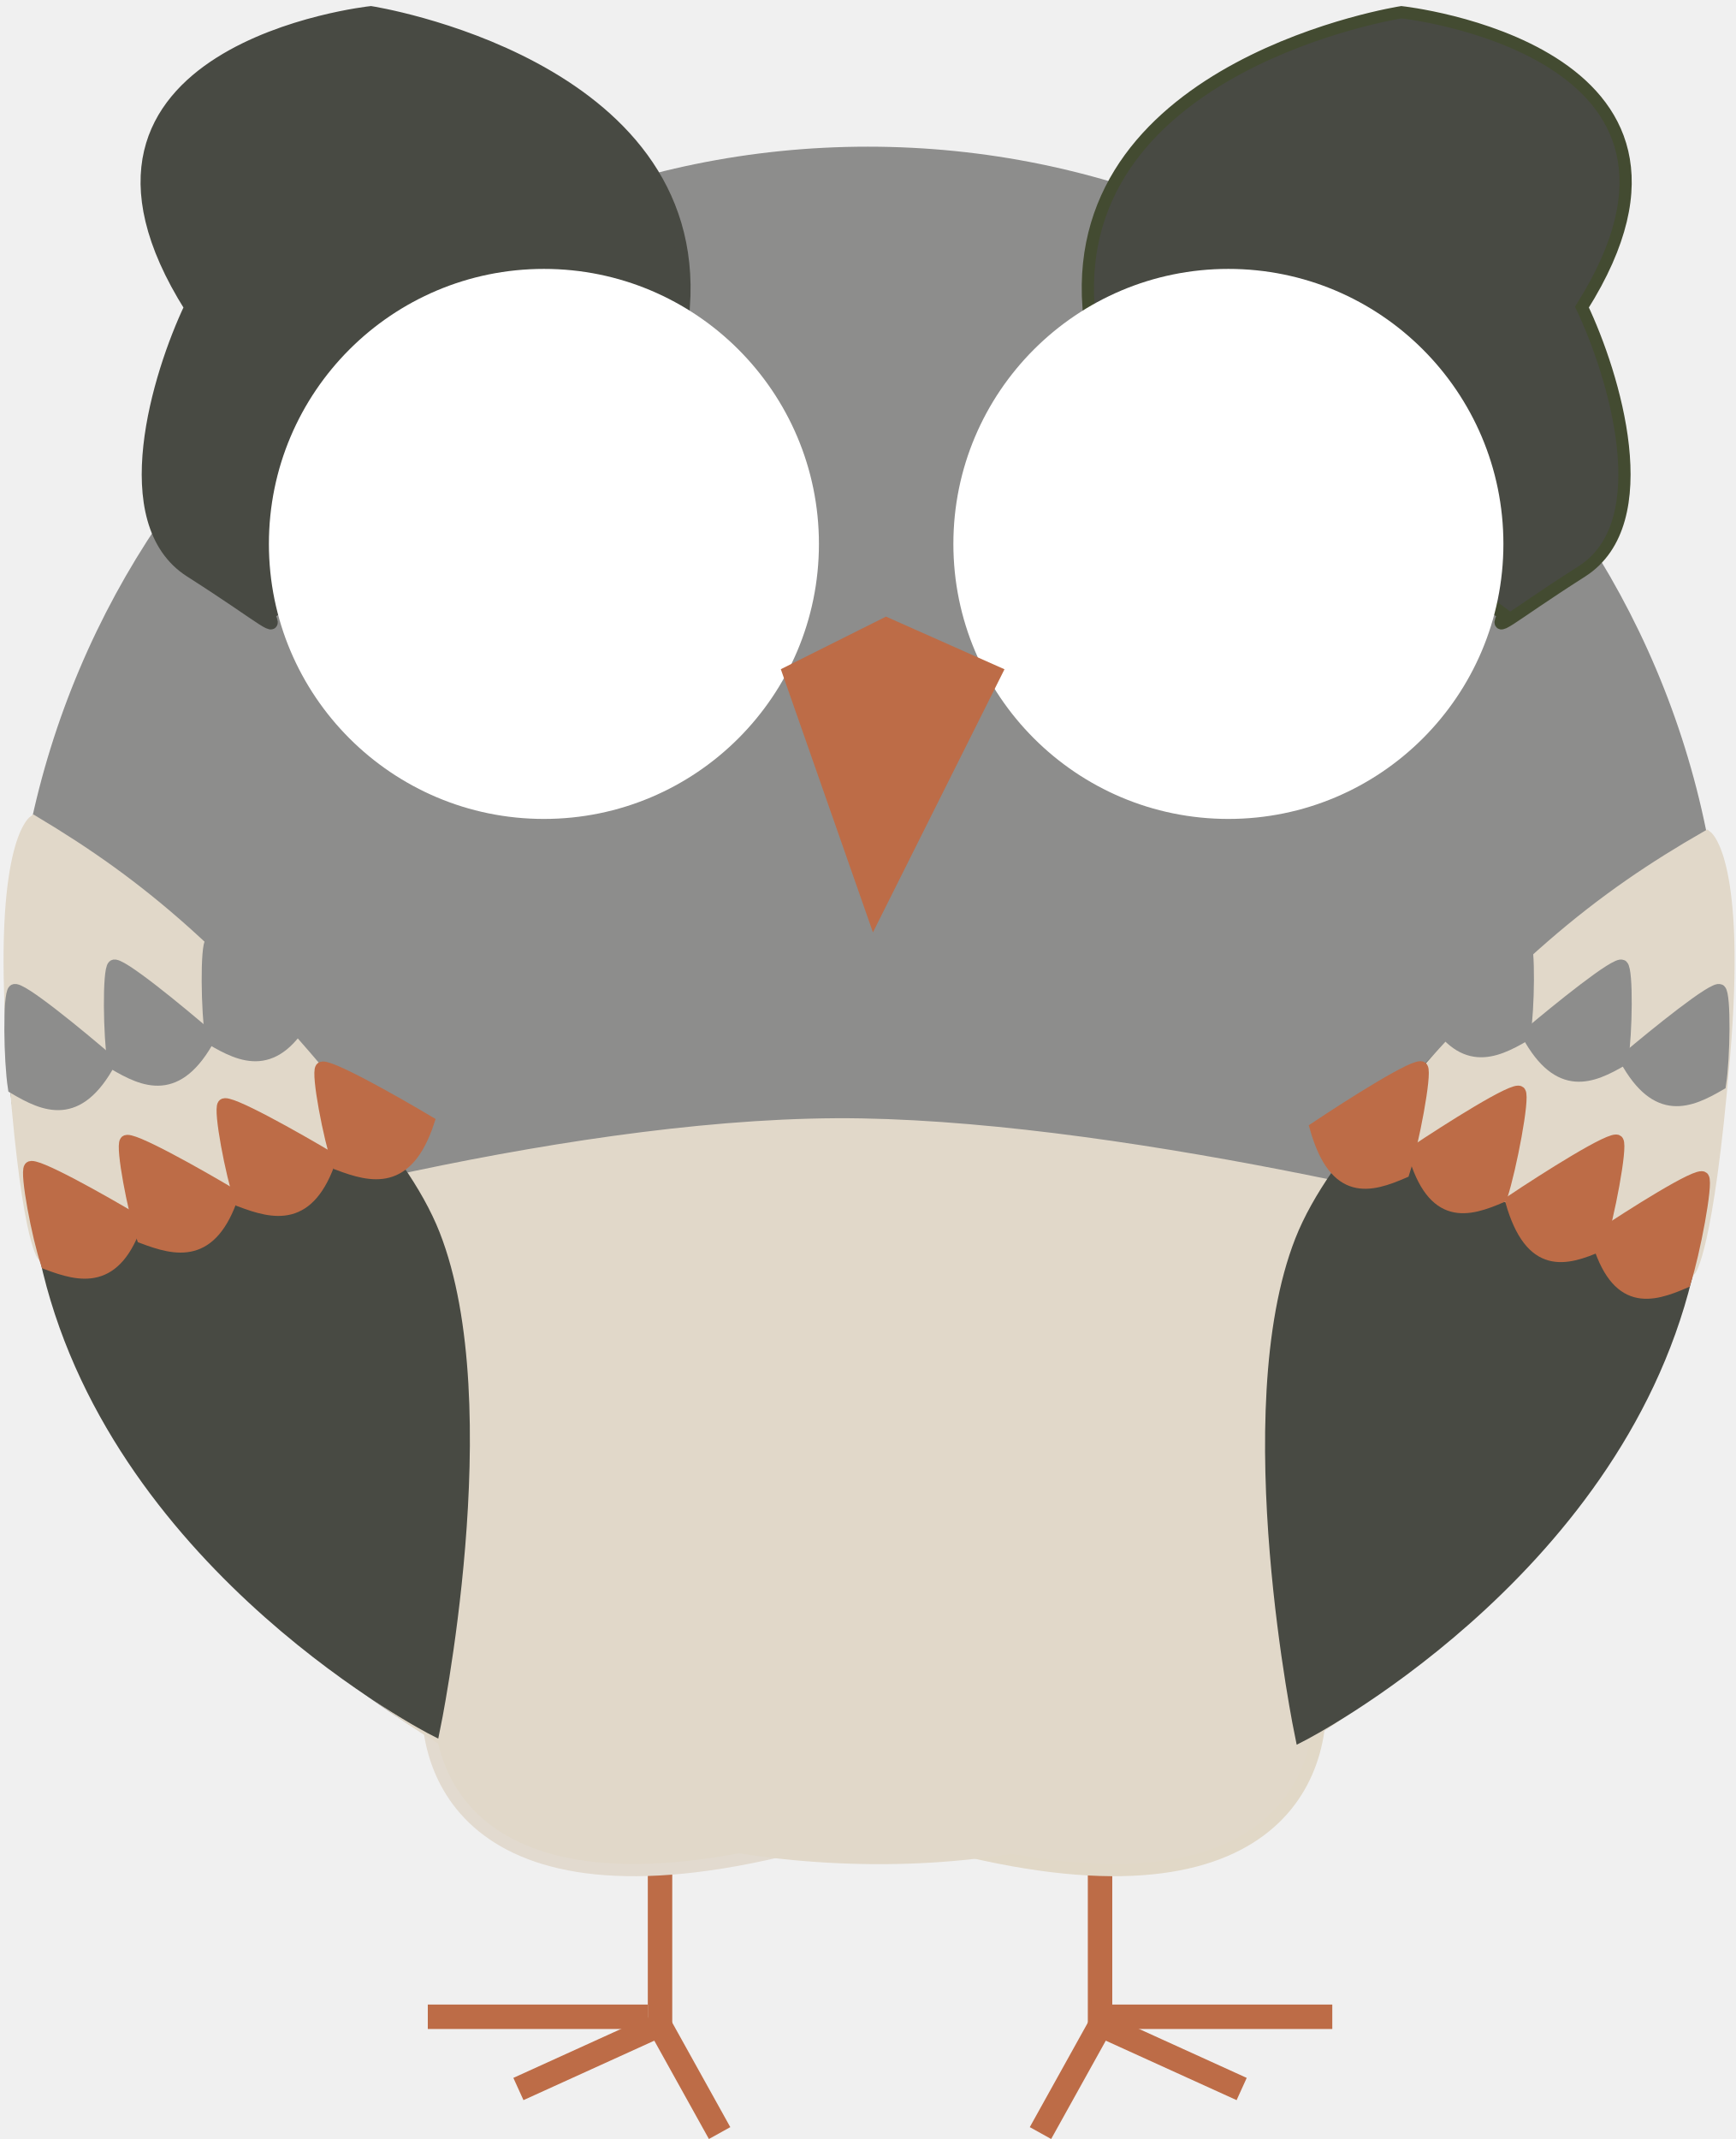
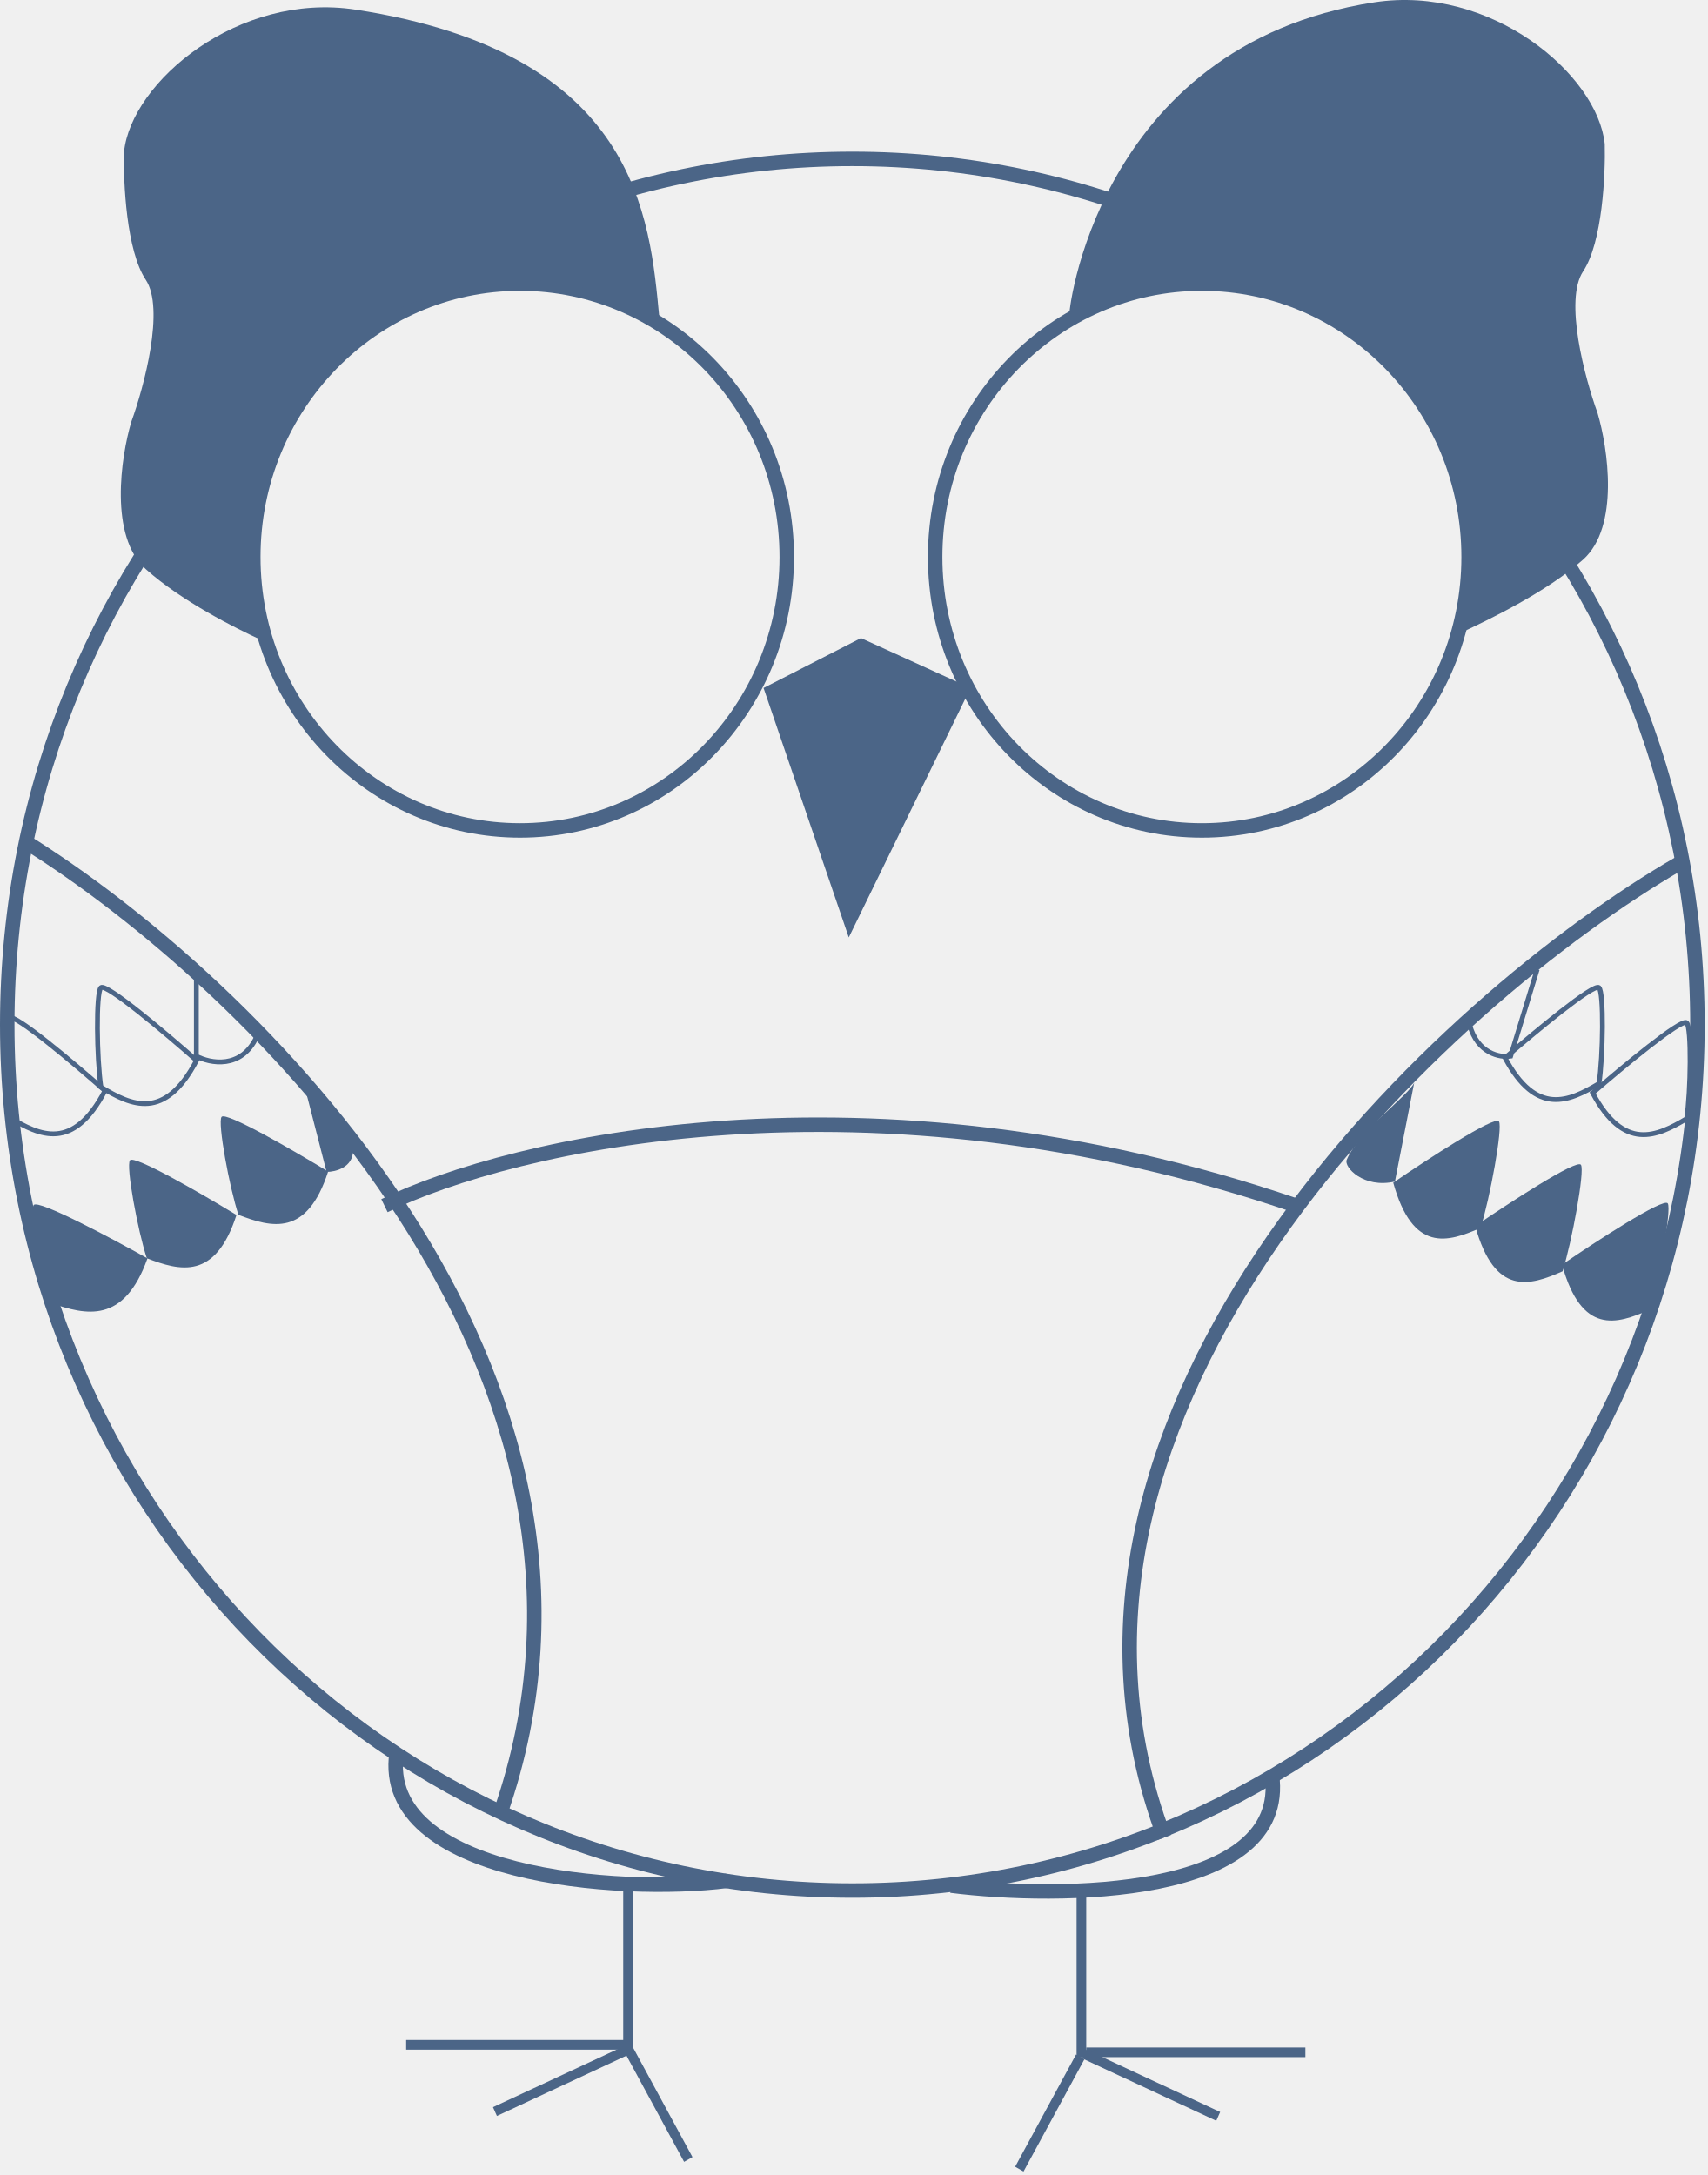
- <svg xmlns="http://www.w3.org/2000/svg" width="142" height="175" viewBox="0 0 142 175" fill="none">
-   <line y1="-1" x2="13" y2="-1" transform="matrix(0 1 1 0 91 153)" stroke="#BD6C47" stroke-width="2" />
-   <line y1="-1" x2="10.296" y2="-1" transform="matrix(-0.485643 0.874157 0.874157 0.485643 91 166)" stroke="#BD6C47" stroke-width="2" />
-   <line y1="-1" x2="18" y2="-1" transform="matrix(1 0 0 -1 91 164)" stroke="#BD6C47" stroke-width="2" />
-   <line y1="-1" x2="12.083" y2="-1" transform="matrix(0.910366 0.413803 0.413803 -0.910366 91 165)" stroke="#BD6C47" stroke-width="2" />
-   <line x1="54" y1="153" x2="54" y2="166" stroke="#BD6C47" stroke-width="2" />
-   <line x1="53.874" y1="165.514" x2="58.874" y2="174.514" stroke="#BD6C47" stroke-width="2" />
-   <line x1="53" y1="165" x2="35" y2="165" stroke="#BD6C47" stroke-width="2" />
-   <line x1="53.414" y1="165.91" x2="42.414" y2="170.91" stroke="#BD6C47" stroke-width="2" />
-   <path d="M35.217 137C33.894 144.54 37.997 157.924 65 151.138L35.217 137Z" fill="#E1D8C9" stroke="#E2DACF" />
-   <path d="M107.783 137C109.106 144.54 105.003 157.924 78 151.138L107.783 137Z" fill="#E1D8C9" stroke="#E1D8C7" />
-   <circle cx="71" cy="82" r="70" fill="#8D8D8C" />
-   <path d="M70.5 92C48.1 91.6 17.5 99.833 5 104C10.167 119.667 30.5 151.2 70.5 152C110.5 152.8 131.5 120.333 137 104C124.167 100.167 92.9 92.4 70.5 92Z" fill="#E1D8C9" stroke="#E1D8C9" />
-   <path d="M114.657 1C114.657 1 87.588 5.21 89.058 25.127L123.026 50.261C122.205 51.936 123.124 50.763 129.426 46.742C135.727 42.721 132.051 30.657 129.426 25.127C142.718 4.016 114.657 1 114.657 1Z" fill="#484A43" stroke="#434B31" />
-   <path d="M30.343 1C30.343 1 57.412 5.21 55.942 25.127L21.974 50.261C22.794 51.936 21.875 50.763 15.574 46.742C9.273 42.721 12.949 30.657 15.574 25.127C2.282 4.016 30.343 1 30.343 1Z" fill="#484A43" stroke="#484A43" />
-   <circle cx="44.5" cy="44.5" r="22.5" fill="white" />
-   <circle cx="100.5" cy="44.5" r="22.5" fill="white" />
-   <path d="M71.5 75L81.5 55L72.5 51L64.5 55L71.5 75Z" fill="#BD6C47" stroke="#BD6C47" />
-   <path d="M35.5 101C30 87 2.5 68.5 2.5 68.5C2.5 68.5 -2 79.5 4 104C10 128.5 35.5 141.5 35.5 141.5C35.5 141.5 41 115 35.5 101Z" fill="#484A43" stroke="#484A43" />
-   <path d="M30 92.5C18.626 78.187 11.235 72.302 2.754 67.229C2.754 67.229 -0.04 69.312 1.036 85.26C2.113 101.207 3.533 102.739 3.533 102.739L30 92.5Z" fill="#E1D8C9" stroke="#E1D8C9" />
-   <path d="M106.444 101.5C111.943 87.5 139.44 69 139.44 69C139.44 69 143.94 80 137.94 104.5C131.941 129 106.444 142 106.444 142C106.444 142 100.945 115.5 106.444 101.5Z" fill="#484A43" stroke="#484A43" />
-   <path d="M111.957 93.254C123.578 79.139 131.071 73.384 139.639 68.459C139.639 68.459 142.396 70.591 141.041 86.519C139.687 102.447 138.241 103.954 138.241 103.954L111.957 93.254Z" fill="#E1D8C9" stroke="#E1D8C9" />
-   <path d="M9 86.863C6.381 91.727 3.658 90.488 1.144 89C0.795 86.714 0.725 81.415 1.144 81.026C1.563 80.637 6.556 84.755 9 86.863Z" fill="#8D8D8C" stroke="#8D8D8C" />
-   <path d="M11.204 99.908C9.47 105.153 6.572 104.406 3.838 103.377C3.098 101.187 2.109 95.98 2.454 95.524C2.799 95.068 8.431 98.257 11.204 99.908Z" fill="#BD6C47" stroke="#BD6C47" />
-   <path d="M130.654 101.277C132.262 106.93 135.124 106.066 137.831 104.901C138.599 102.514 139.667 96.852 139.336 96.364C139.005 95.876 133.41 99.436 130.654 101.277Z" fill="#BD6C47" stroke="#BD6C47" />
-   <path d="M123.654 98.277C125.262 103.93 128.124 103.066 130.831 101.901C131.599 99.514 132.667 93.852 132.336 93.364C132.005 92.876 126.41 96.436 123.654 98.277Z" fill="#BD6C47" stroke="#BD6C47" />
-   <path d="M115.654 94.277C117.262 99.93 120.124 99.067 122.831 97.901C123.599 95.514 124.667 89.852 124.336 89.364C124.005 88.876 118.41 92.436 115.654 94.277Z" fill="#BD6C47" stroke="#BD6C47" />
-   <path d="M107.654 92.277C109.262 97.93 112.124 97.067 114.831 95.901C115.599 93.514 116.667 87.852 116.336 87.364C116.005 86.876 110.41 90.436 107.654 92.277Z" fill="#BD6C47" stroke="#BD6C47" />
-   <path d="M19.039 97.774C17.305 103.019 14.408 102.271 11.673 101.243C10.933 99.052 9.944 93.846 10.289 93.389C10.634 92.934 16.266 96.122 19.039 97.774Z" fill="#BD6C47" stroke="#BD6C47" />
-   <path d="M27.039 94.774C25.305 100.019 22.407 99.271 19.673 98.243C18.933 96.052 17.944 90.846 18.289 90.389C18.634 89.934 24.266 93.122 27.039 94.774Z" fill="#BD6C47" stroke="#BD6C47" />
-   <path d="M35.039 91.774C33.305 97.019 30.407 96.271 27.673 95.243C26.933 93.052 25.944 87.846 26.289 87.389C26.634 86.934 32.266 90.122 35.039 91.774Z" fill="#BD6C47" stroke="#BD6C47" />
-   <path d="M133 86.658C135.572 91.353 138.247 90.156 140.716 88.721C141.059 86.515 141.128 81.4 140.716 81.025C140.305 80.649 135.401 84.624 133 86.658Z" fill="#8D8D8C" stroke="#8D8D8C" />
-   <path d="M125 84.658C127.572 89.353 130.247 88.156 132.716 86.721C133.059 84.515 133.128 79.4 132.716 79.025C132.305 78.649 127.401 82.624 125 84.658Z" fill="#8D8D8C" stroke="#8D8D8C" />
-   <path d="M117 82.658C119.572 87.353 122.247 86.156 124.716 84.721C125.059 82.515 125.128 77.4 124.716 77.025C124.305 76.649 119.401 80.624 117 82.658Z" fill="#8D8D8C" stroke="#8D8D8C" />
-   <path d="M17.145 84.863C14.526 89.727 11.803 88.488 9.289 87C8.939 84.714 8.87 79.415 9.289 79.026C9.708 78.637 14.7 82.755 17.145 84.863Z" fill="#8D8D8C" stroke="#8D8D8C" />
-   <path d="M25.145 82.863C22.526 87.727 19.802 86.488 17.289 85C16.939 82.714 16.87 77.415 17.289 77.026C17.708 76.637 22.701 80.755 25.145 82.863Z" fill="#8D8D8C" stroke="#8D8D8C" />
+ <svg xmlns="http://www.w3.org/2000/svg" width="354" height="451" viewBox="0 0 354 451" fill="none">
+   <line y1="-1" x2="33.621" y2="-1" transform="matrix(0 1 1 0 225.212 393)" stroke="#4B6587" stroke-width="2" />
+   <line y1="-1" x2="26.478" y2="-1" transform="matrix(-0.476718 0.879056 0.869103 0.494631 224.835 427)" stroke="#4B6587" stroke-width="2" />
+   <line y1="-1" x2="45.441" y2="-1" transform="matrix(1 0 0 -1 225.208 424.552)" stroke="#4B6587" stroke-width="2" />
+   <line y1="-1" x2="30.633" y2="-1" transform="matrix(0.906536 0.422129 0.405574 -0.914062 225.212 425)" stroke="#4B6587" stroke-width="2" />
+   <line x1="130.212" y1="391" x2="130.212" y2="424.621" stroke="#4B6587" stroke-width="2" />
+   <line y1="-1" x2="26.478" y2="-1" transform="matrix(0.476718 0.879056 -0.869103 0.494631 129.212 425)" stroke="#4B6587" stroke-width="2" />
+   <line x1="129.654" y1="424" x2="84.212" y2="424" stroke="#4B6587" stroke-width="2" />
+   <line y1="-1" x2="30.633" y2="-1" transform="matrix(-0.906536 0.422129 -0.405574 -0.914062 129.982 424)" stroke="#4B6587" stroke-width="2" />
+   <path d="M351.934 212.483C351.934 311.671 273.453 392.017 176.717 392.017C79.981 392.017 1.5 311.671 1.5 212.483C1.5 113.294 79.981 32.948 176.717 32.948C273.453 32.948 351.934 113.294 351.934 212.483Z" stroke="#4B6587" stroke-width="3" />
+   <path d="M163.119 115.5C163.119 146.843 138.326 172.19 107.817 172.19C77.309 172.19 52.515 146.843 52.515 115.5C52.515 84.157 77.309 58.81 107.817 58.81C138.326 58.81 163.119 84.157 163.119 115.5Z" stroke="#4B6587" stroke-width="3" />
+   <path d="M304.493 115.5C304.493 146.843 279.699 172.19 249.191 172.19C218.682 172.19 193.889 146.843 193.889 115.5C193.889 84.157 218.682 58.81 249.191 58.81C279.699 58.81 304.493 84.157 304.493 115.5Z" stroke="#4B6587" stroke-width="3" />
+   <path d="M175.979 194.379L201.225 142.655L178.504 132.31L158.308 142.655L175.979 194.379Z" fill="#4B6587" />
+   <path d="M21.773 226.162C15.163 238.742 8.287 235.537 1.941 231.69C1.06 225.778 0.883 212.073 1.941 211.067C2.999 210.06 15.603 220.711 21.773 226.162Z" stroke="#4B6587" />
+   <path d="M30.578 260.932C25.703 274.586 17.871 272.747 10.492 270.173C8.555 264.52 6.045 251.057 6.996 249.863C7.947 248.669 23.113 256.745 30.578 260.932Z" fill="#4B6587" />
+   <path d="M323.862 262.233C327.923 276.853 335.148 274.62 341.981 271.607C343.921 265.432 346.616 250.79 345.781 249.528C344.946 248.266 330.821 257.472 323.862 262.233Z" fill="#4B6587" />
+   <path d="M305.862 254.233C309.923 268.853 317.148 266.62 323.981 263.607C325.921 257.432 328.616 242.79 327.781 241.528C326.946 240.266 312.821 249.472 305.862 254.233Z" fill="#4B6587" />
+   <path d="M288.862 245.233C292.923 259.853 300.148 257.62 306.981 254.607C308.921 248.432 311.616 233.79 310.781 232.528C309.946 231.266 295.821 240.472 288.862 245.233Z" fill="#4B6587" />
+   <path d="M49.031 251.932C44.653 265.497 37.339 263.563 30.437 260.903C28.567 255.238 26.07 241.773 26.941 240.594C27.812 239.414 42.031 247.661 49.031 251.932Z" fill="#4B6587" />
+   <path d="M68.031 242.932C63.653 256.497 56.339 254.563 49.437 251.903C47.567 246.238 45.07 232.773 45.941 231.594C46.812 230.414 61.031 238.661 68.031 242.932Z" fill="#4B6587" />
+   <path d="M330.212 226.633C336.706 238.774 343.459 235.681 349.693 231.967C350.559 226.262 350.732 213.035 349.693 212.064C348.654 211.093 336.273 221.372 330.212 226.633Z" stroke="#4B6587" />
+   <path d="M312.042 219.357C318.535 231.498 325.288 228.405 331.522 224.691C332.388 218.986 332.561 205.76 331.522 204.788C330.483 203.817 318.102 214.096 312.042 219.357Z" stroke="#4B6587" />
+   <path d="M40.757 219.886C34.147 232.466 27.271 229.261 20.925 225.414C20.044 219.502 19.867 205.797 20.925 204.791C21.983 203.784 34.587 214.435 40.757 219.886Z" stroke="#4B6587" />
+   <path d="M40.712 200.5V219C43.546 220.5 50.012 221.8 53.212 215" stroke="#4B6587" />
+   <path d="M318.712 201L313.212 219C311.046 219.333 306.312 218.5 304.712 212.5" stroke="#4B6587" />
+   <path d="M5.212 174.5C51.379 203.167 135.712 284.4 103.712 376" stroke="#4B6587" stroke-width="3" />
+   <path d="M348.212 179C299.811 206.952 207.861 291.683 241.409 381" stroke="#4B6587" stroke-width="3" />
+   <path d="M79.712 250C105.712 237.333 179.912 219.6 268.712 250" stroke="#4B6587" stroke-width="3" />
+   <path d="M197.212 391C219.379 393.833 267.312 393.6 263.712 368" stroke="#4B6587" stroke-width="3" />
+   <path d="M150.712 390C128.547 392.833 78.613 389.098 82.212 363.5" stroke="#4B6587" stroke-width="3" />
+   <path d="M67.712 243L63.212 225.5C66.012 227.9 71.046 235.167 73.212 238.5C73.212 242.1 69.546 243 67.712 243Z" fill="#4B6587" />
+   <path d="M289.212 245L293.212 224.5C292.212 227 281.714 234.501 279.212 240.5C278.587 242 282.712 246.5 289.212 245Z" fill="#4B6587" />
+   <path d="M284.944 0.48C226.717 9.445 221.243 66.754 221.741 65.241L227.215 63.249L232.191 61.755L237.665 60.261L242.642 58.767H250.106H256.576L262.548 60.261L269.017 61.755L274.491 64.245L279.468 67.731L284.444 71.217L288.425 74.205L291.909 78.688L295.392 83.668L297.88 87.652L300.369 92.632L302.359 97.612L303.354 103.091L304.35 109.067L305.345 116.02L304.35 122.016V127.494L303.354 130.98C307.999 128.822 320.676 122.793 328.241 116.02C335.805 109.247 333.383 92.945 331.227 85.641C328.573 78.337 324.26 62.234 328.241 56.258C332.222 50.282 332.886 36.171 332.72 29.863C331.227 15.421 309.105 -3.24 284.944 0.48Z" fill="#4B6587" />
+   <path d="M73.713 2C132.212 11 134.712 45 136.712 66L132.712 64L130.712 63L128.212 62L125.712 61L123.212 60L120.212 59.5L117.212 59L114.212 58.5L111.212 58H108.212H104.712L101.212 58.5L98.212 59L95.712 59.5L93.212 60L90.212 61L87.712 62L84.712 63L81.712 64.5L79.212 66L76.712 67.5L74.712 69L72.212 71L70.212 73L68.212 75L66.212 77L64.712 79L63.212 80.5L61.712 82.5L60.712 84.5L59.212 86.5L58.212 88.5L57.212 90.5L56.212 92.5L55.212 95L54.712 97L53.712 99.5L53.212 102L52.712 104.5L52.212 107.5L51.712 110.5V114V118V121.5L52.212 125.5L53.212 129.5L53.712 132.5C49.046 130.333 37.812 124.8 30.212 118C22.613 111.2 25.046 94.833 27.212 87.5C29.879 80.167 34.212 64 30.212 58C26.212 52 25.546 37.833 25.712 31.5C27.212 17 49.438 -1.735 73.713 2Z" fill="#4B6587" />
</svg>
